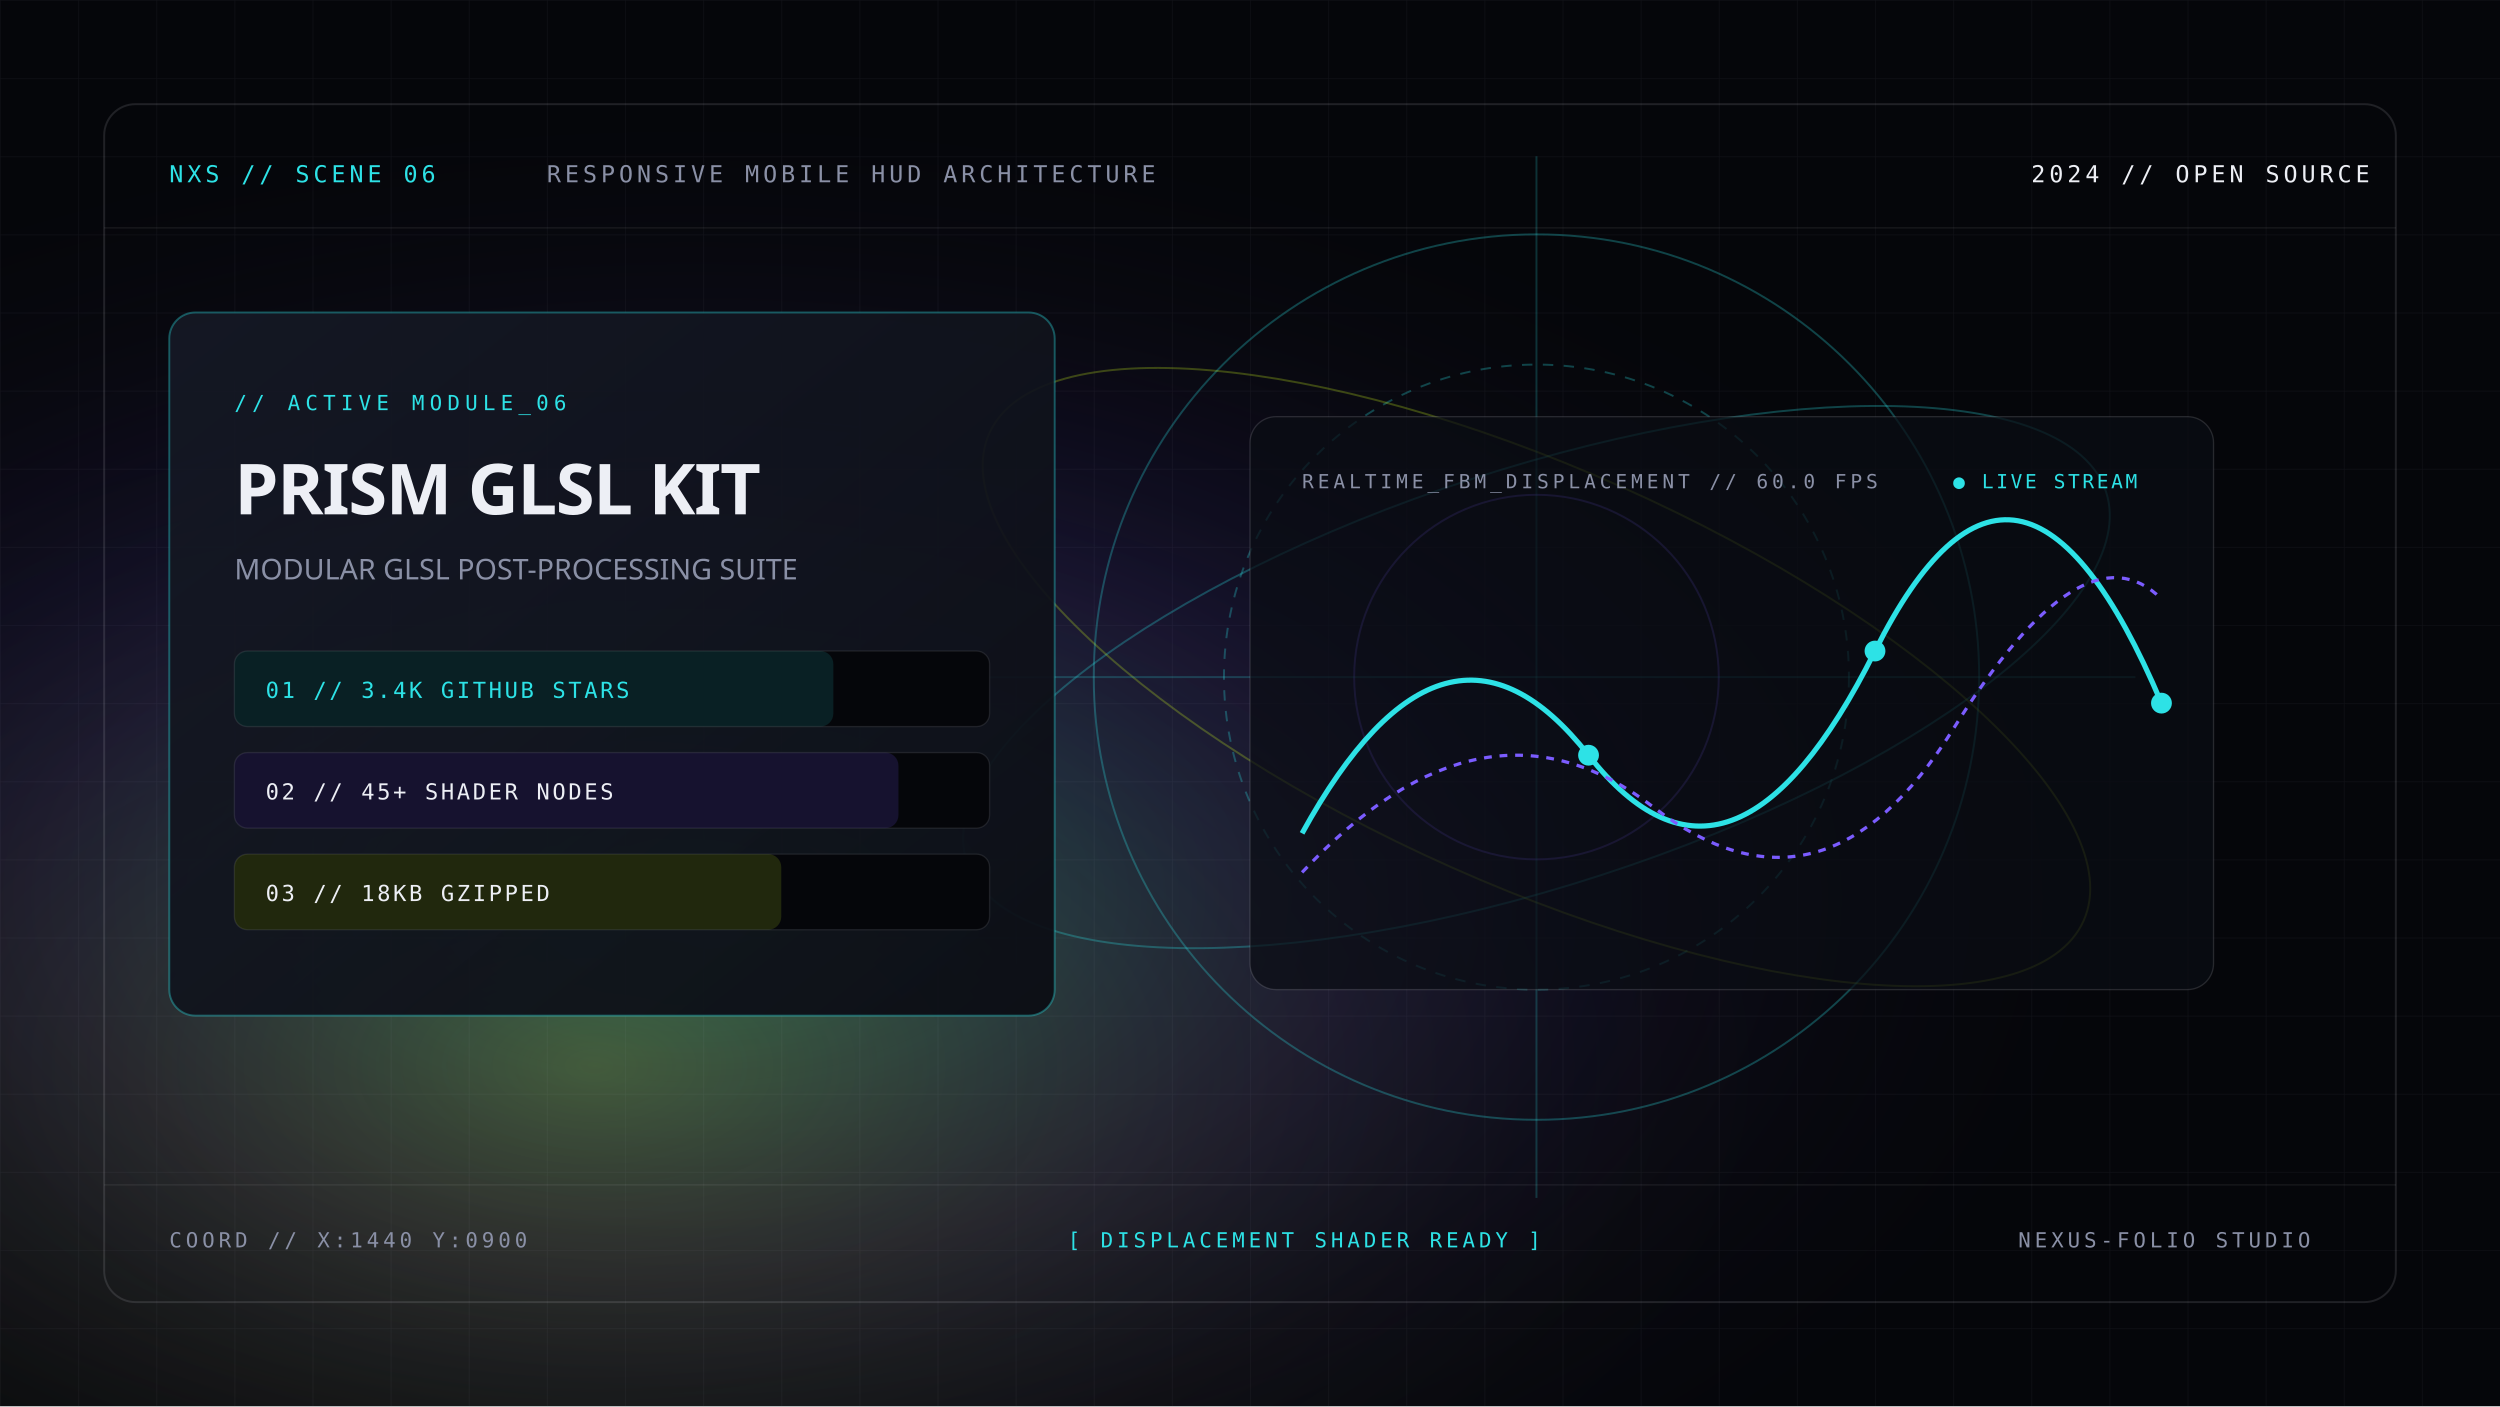
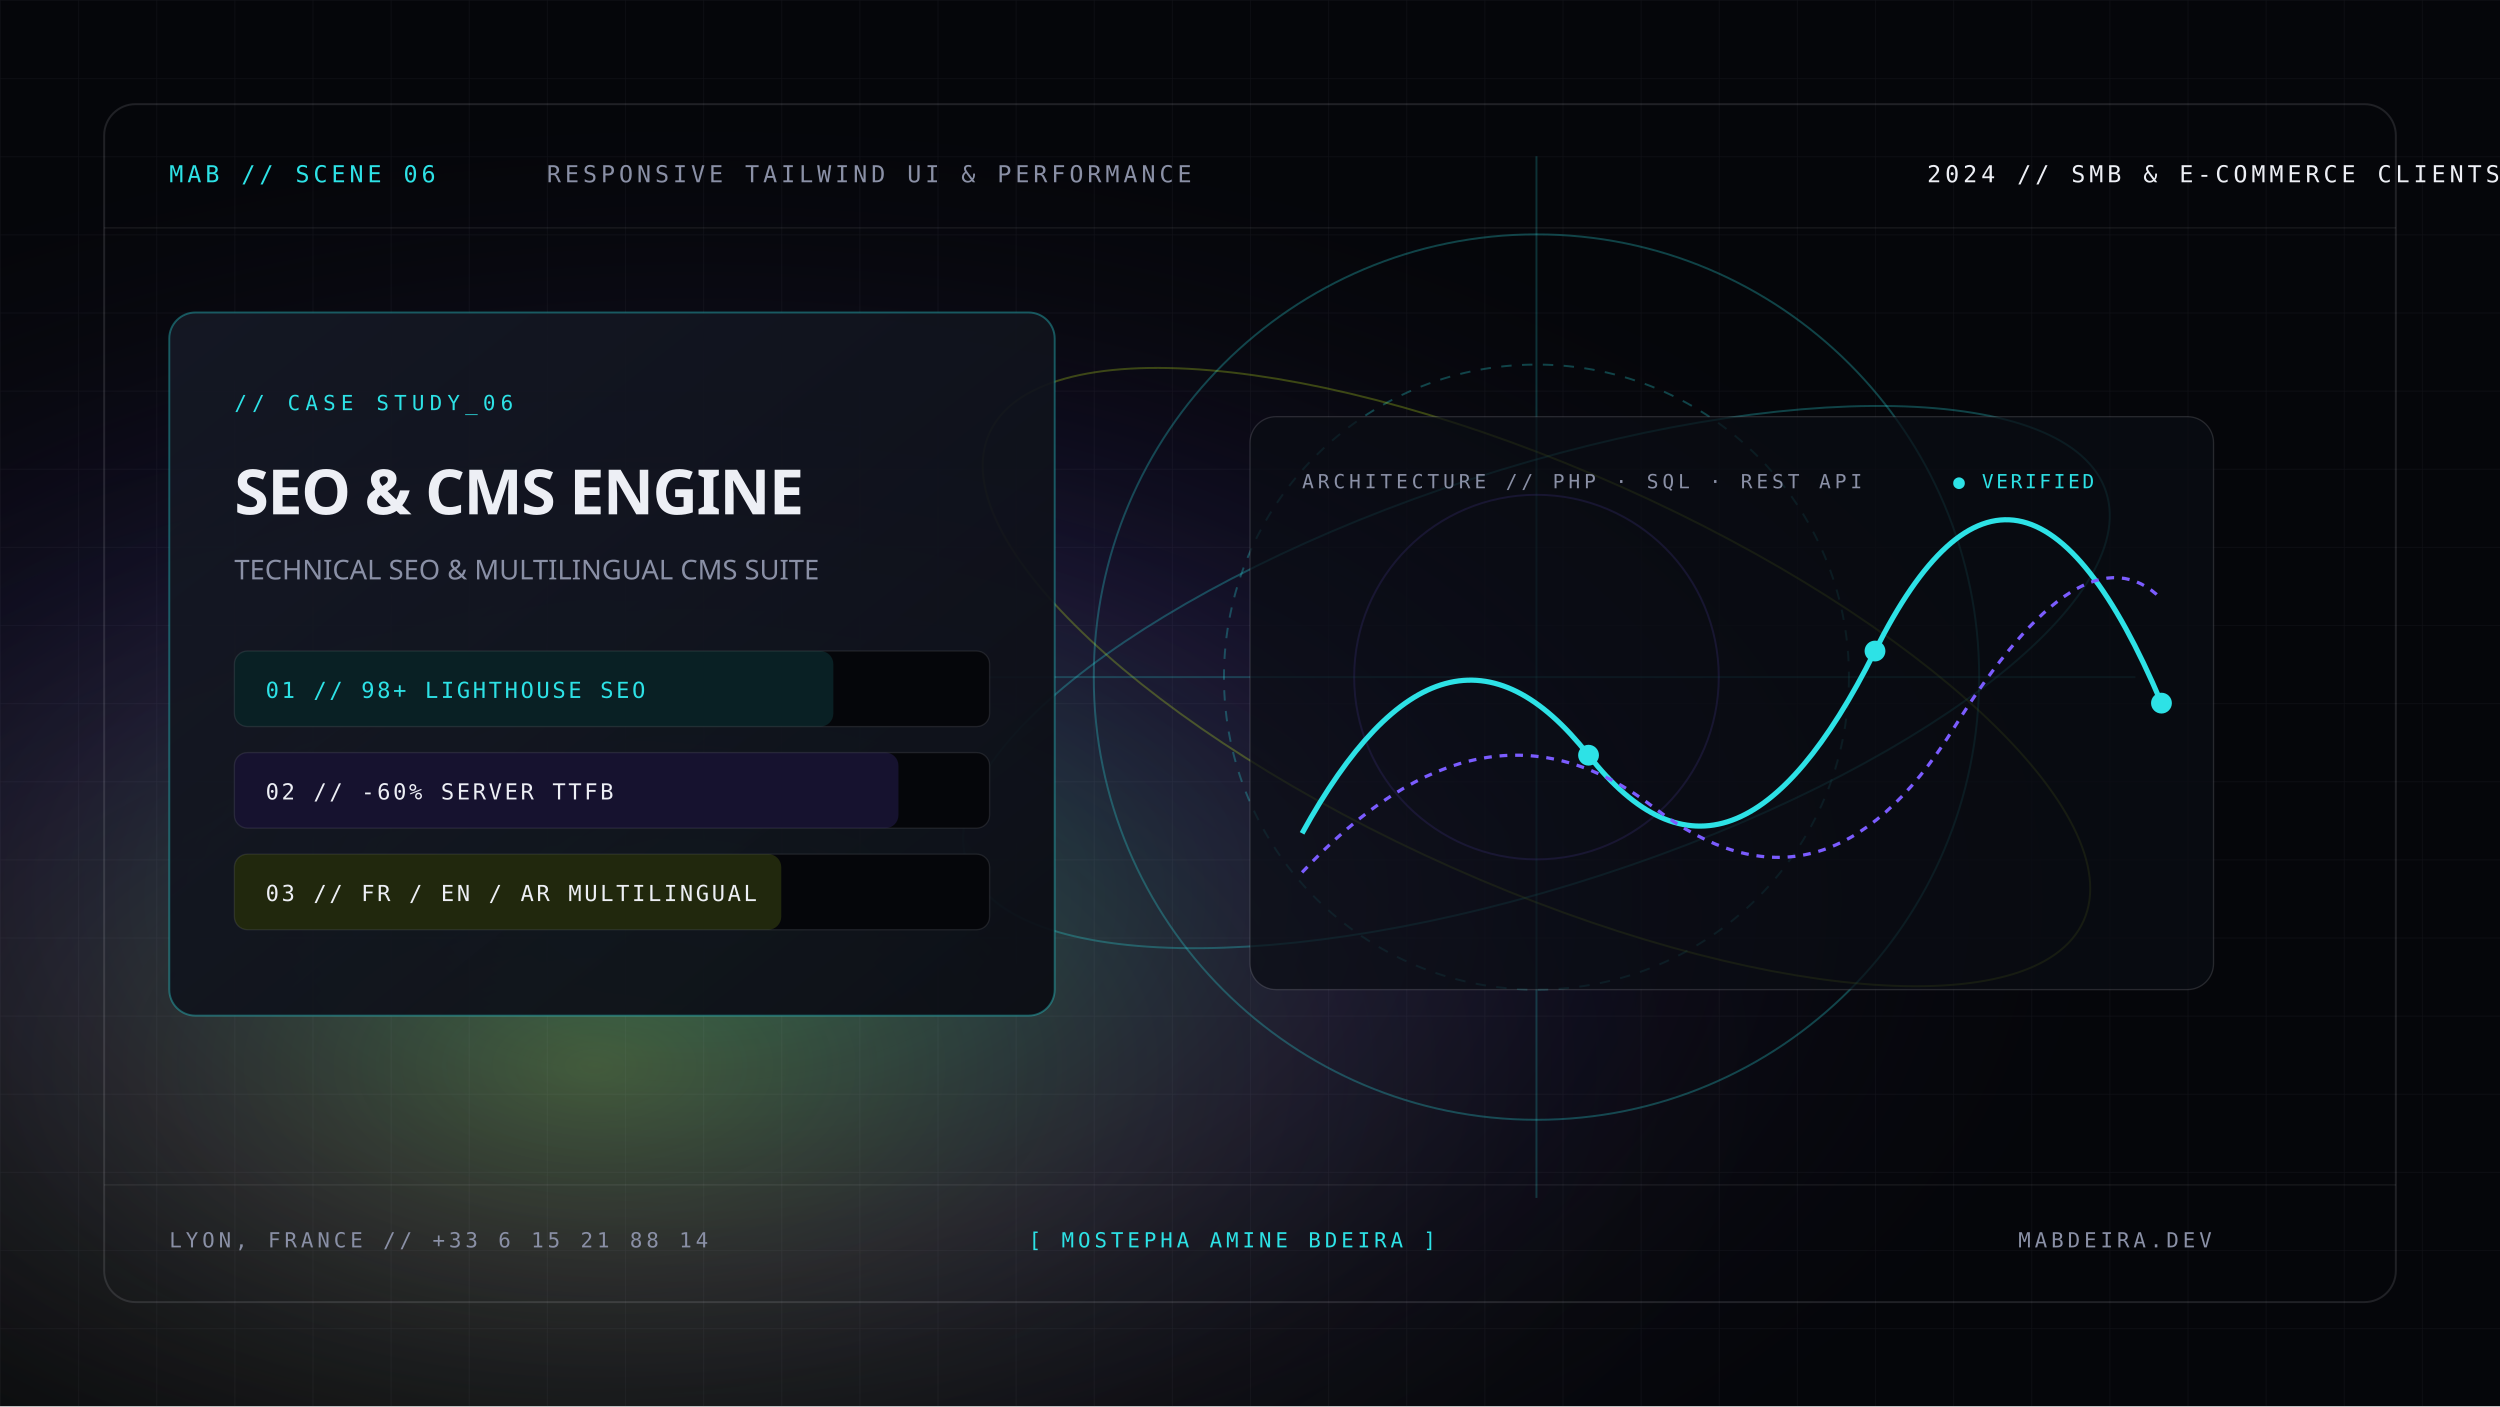
<svg xmlns="http://www.w3.org/2000/svg" viewBox="0 0 1920 1080" width="1920" height="1080">
  <defs>
    <radialGradient id="glowA_06_detail-02" cx="28%" cy="64%" r="58%">
      <stop offset="0%" stop-color="#2DE2E6" stop-opacity="0.34" />
      <stop offset="45%" stop-color="#7B5CFF" stop-opacity="0.16" />
      <stop offset="100%" stop-color="#05060A" stop-opacity="0" />
    </radialGradient>
    <radialGradient id="glowB_06_detail-02" cx="24%" cy="76%" r="50%">
      <stop offset="0%" stop-color="#D4FF1F" stop-opacity="0.22" />
      <stop offset="100%" stop-color="#05060A" stop-opacity="0" />
    </radialGradient>
    <linearGradient id="panelGrad_06" x1="0%" y1="0%" x2="100%" y2="100%">
      <stop offset="0%" stop-color="#151925" stop-opacity="0.9" />
      <stop offset="100%" stop-color="#0B0D14" stop-opacity="0.95" />
    </linearGradient>
    <pattern id="grid_06" width="60" height="60" patternUnits="userSpaceOnUse">
      <path d="M 60 0 L 0 0 0 60" fill="none" stroke="#EDEFF5" stroke-width="1" stroke-opacity="0.05" />
    </pattern>
  </defs>
  <rect width="1920" height="1080" fill="#05060A" />
  <rect width="1920" height="1080" fill="url(#glowA_06_detail-02)" />
  <rect width="1920" height="1080" fill="url(#glowB_06_detail-02)" />
  <rect width="1920" height="1080" fill="url(#grid_06)" />
  <g stroke="#2DE2E6" stroke-opacity="0.28" fill="none" stroke-width="1.5">
    <circle cx="1180" cy="520" r="340" />
    <circle cx="1180" cy="520" r="240" stroke-dasharray="8 8" />
    <circle cx="1180" cy="520" r="140" stroke="#7B5CFF" stroke-opacity="0.45" />
    <ellipse cx="1180" cy="520" rx="460" ry="160" transform="rotate(-18 1180 520)" />
    <ellipse cx="1180" cy="520" rx="460" ry="160" transform="rotate(24 1180 520)" stroke="#D4FF1F" stroke-opacity="0.25" />
    <line x1="720" y1="520" x2="1640" y2="520" stroke-opacity="0.2" />
    <line x1="1180" y1="120" x2="1180" y2="920" stroke-opacity="0.2" />
  </g>
  <rect x="80" y="80" width="1760" height="920" rx="24" fill="none" stroke="#EDEFF5" stroke-opacity="0.12" stroke-width="1.5" />
  <g font-family="JetBrains Mono, monospace" font-size="18" fill="#8A90A6" letter-spacing="3">
-     <text x="130" y="140" fill="#2DE2E6">NXS // SCENE 06</text>
-     <text x="420" y="140">RESPONSIVE MOBILE HUD ARCHITECTURE</text>
-     <text x="1560" y="140" fill="#EDEFF5">2024 // OPEN SOURCE</text>
+     <text x="130" y="140" fill="#2DE2E6">MAB // SCENE 06</text>
+     <text x="420" y="140">RESPONSIVE TAILWIND UI &amp; PERFORMANCE</text>
+     <text x="1480" y="140" fill="#EDEFF5">2024 // SMB &amp; E-COMMERCE CLIENTS</text>
  </g>
  <line x1="80" y1="175" x2="1840" y2="175" stroke="#EDEFF5" stroke-opacity="0.08" />
  <rect x="130" y="240" width="680" height="540" rx="20" fill="url(#panelGrad_06)" stroke="#2DE2E6" stroke-opacity="0.35" stroke-width="1.5" />
-   <text x="180" y="315" font-family="JetBrains Mono, monospace" font-size="16" fill="#2DE2E6" letter-spacing="4">// ACTIVE MODULE_06</text>
-   <text x="180" y="395" font-family="Unbounded, Syne, sans-serif" font-weight="800" font-size="54" fill="#EDEFF5" letter-spacing="-1">PRISM GLSL KIT</text>
-   <text x="180" y="445" font-family="Inter Tight, sans-serif" font-size="22" fill="#8A90A6">MODULAR GLSL POST-PROCESSING SUITE</text>
+   <text x="180" y="315" font-family="JetBrains Mono, monospace" font-size="16" fill="#2DE2E6" letter-spacing="4">// CASE STUDY_06</text>
+   <text x="180" y="395" font-family="Unbounded, Syne, sans-serif" font-weight="800" font-size="48" fill="#EDEFF5" letter-spacing="-1">SEO &amp; CMS ENGINE</text>
+   <text x="180" y="445" font-family="Inter Tight, sans-serif" font-size="21" fill="#8A90A6">TECHNICAL SEO &amp; MULTILINGUAL CMS SUITE</text>
  <g transform="translate(180, 500)">
    <rect x="0" y="0" width="580" height="58" rx="10" fill="#05060A" stroke="#EDEFF5" stroke-opacity="0.1" />
    <rect x="0" y="0" width="460" height="58" rx="10" fill="#2DE2E6" fill-opacity="0.12" />
-     <text x="24" y="36" font-family="JetBrains Mono, monospace" font-size="17" fill="#2DE2E6" letter-spacing="2">01 // 3.4K GITHUB STARS</text>
+     <text x="24" y="36" font-family="JetBrains Mono, monospace" font-size="17" fill="#2DE2E6" letter-spacing="2">01 // 98+ LIGHTHOUSE SEO</text>
    <rect x="0" y="78" width="580" height="58" rx="10" fill="#05060A" stroke="#EDEFF5" stroke-opacity="0.1" />
    <rect x="0" y="78" width="510" height="58" rx="10" fill="#7B5CFF" fill-opacity="0.15" />
-     <text x="24" y="114" font-family="JetBrains Mono, monospace" font-size="17" fill="#EDEFF5" letter-spacing="2">02 // 45+ SHADER NODES</text>
+     <text x="24" y="114" font-family="JetBrains Mono, monospace" font-size="17" fill="#EDEFF5" letter-spacing="2">02 // -60% SERVER TTFB</text>
    <rect x="0" y="156" width="580" height="58" rx="10" fill="#05060A" stroke="#EDEFF5" stroke-opacity="0.1" />
    <rect x="0" y="156" width="420" height="58" rx="10" fill="#D4FF1F" fill-opacity="0.14" />
-     <text x="24" y="192" font-family="JetBrains Mono, monospace" font-size="17" fill="#EDEFF5" letter-spacing="2">03 // 18KB GZIPPED</text>
+     <text x="24" y="192" font-family="JetBrains Mono, monospace" font-size="17" fill="#EDEFF5" letter-spacing="2">03 // FR / EN / AR MULTILINGUAL</text>
  </g>
  <g transform="translate(960, 320)">
    <rect x="0" y="0" width="740" height="440" rx="20" fill="#0B0D14" fill-opacity="0.72" stroke="#EDEFF5" stroke-opacity="0.14" />
    <path d="M 40 320 Q 150 120, 260 260 T 480 180 T 700 220" fill="none" stroke="#2DE2E6" stroke-width="4" />
    <path d="M 40 350 Q 180 200, 310 300 T 540 240 T 700 140" fill="none" stroke="#7B5CFF" stroke-width="2.5" stroke-dasharray="6 6" />
    <circle cx="260" cy="260" r="8" fill="#2DE2E6" />
    <circle cx="480" cy="180" r="8" fill="#2DE2E6" />
    <circle cx="700" cy="220" r="8" fill="#2DE2E6" />
-     <text x="40" y="55" font-family="JetBrains Mono, monospace" font-size="15" fill="#8A90A6" letter-spacing="3">REALTIME_FBM_DISPLACEMENT // 60.0 FPS</text>
-     <text x="540" y="55" font-family="JetBrains Mono, monospace" font-size="15" fill="#2DE2E6" letter-spacing="2">● LIVE STREAM</text>
+     <text x="40" y="55" font-family="JetBrains Mono, monospace" font-size="15" fill="#8A90A6" letter-spacing="3">ARCHITECTURE // PHP · SQL · REST API</text>
+     <text x="540" y="55" font-family="JetBrains Mono, monospace" font-size="15" fill="#2DE2E6" letter-spacing="2">● VERIFIED</text>
  </g>
  <line x1="80" y1="910" x2="1840" y2="910" stroke="#EDEFF5" stroke-opacity="0.08" />
  <g font-family="JetBrains Mono, monospace" font-size="16" fill="#8A90A6" letter-spacing="3">
-     <text x="130" y="958">COORD // X:1440 Y:0900</text>
-     <text x="820" y="958" fill="#2DE2E6">[ DISPLACEMENT SHADER READY ]</text>
-     <text x="1550" y="958">NEXUS-FOLIO STUDIO</text>
+     <text x="130" y="958">LYON, FRANCE // +33 6 15 21 88 14</text>
+     <text x="790" y="958" fill="#2DE2E6">[ MOSTEPHA AMINE BDEIRA ]</text>
+     <text x="1550" y="958">MABDEIRA.DEV</text>
  </g>
</svg>
